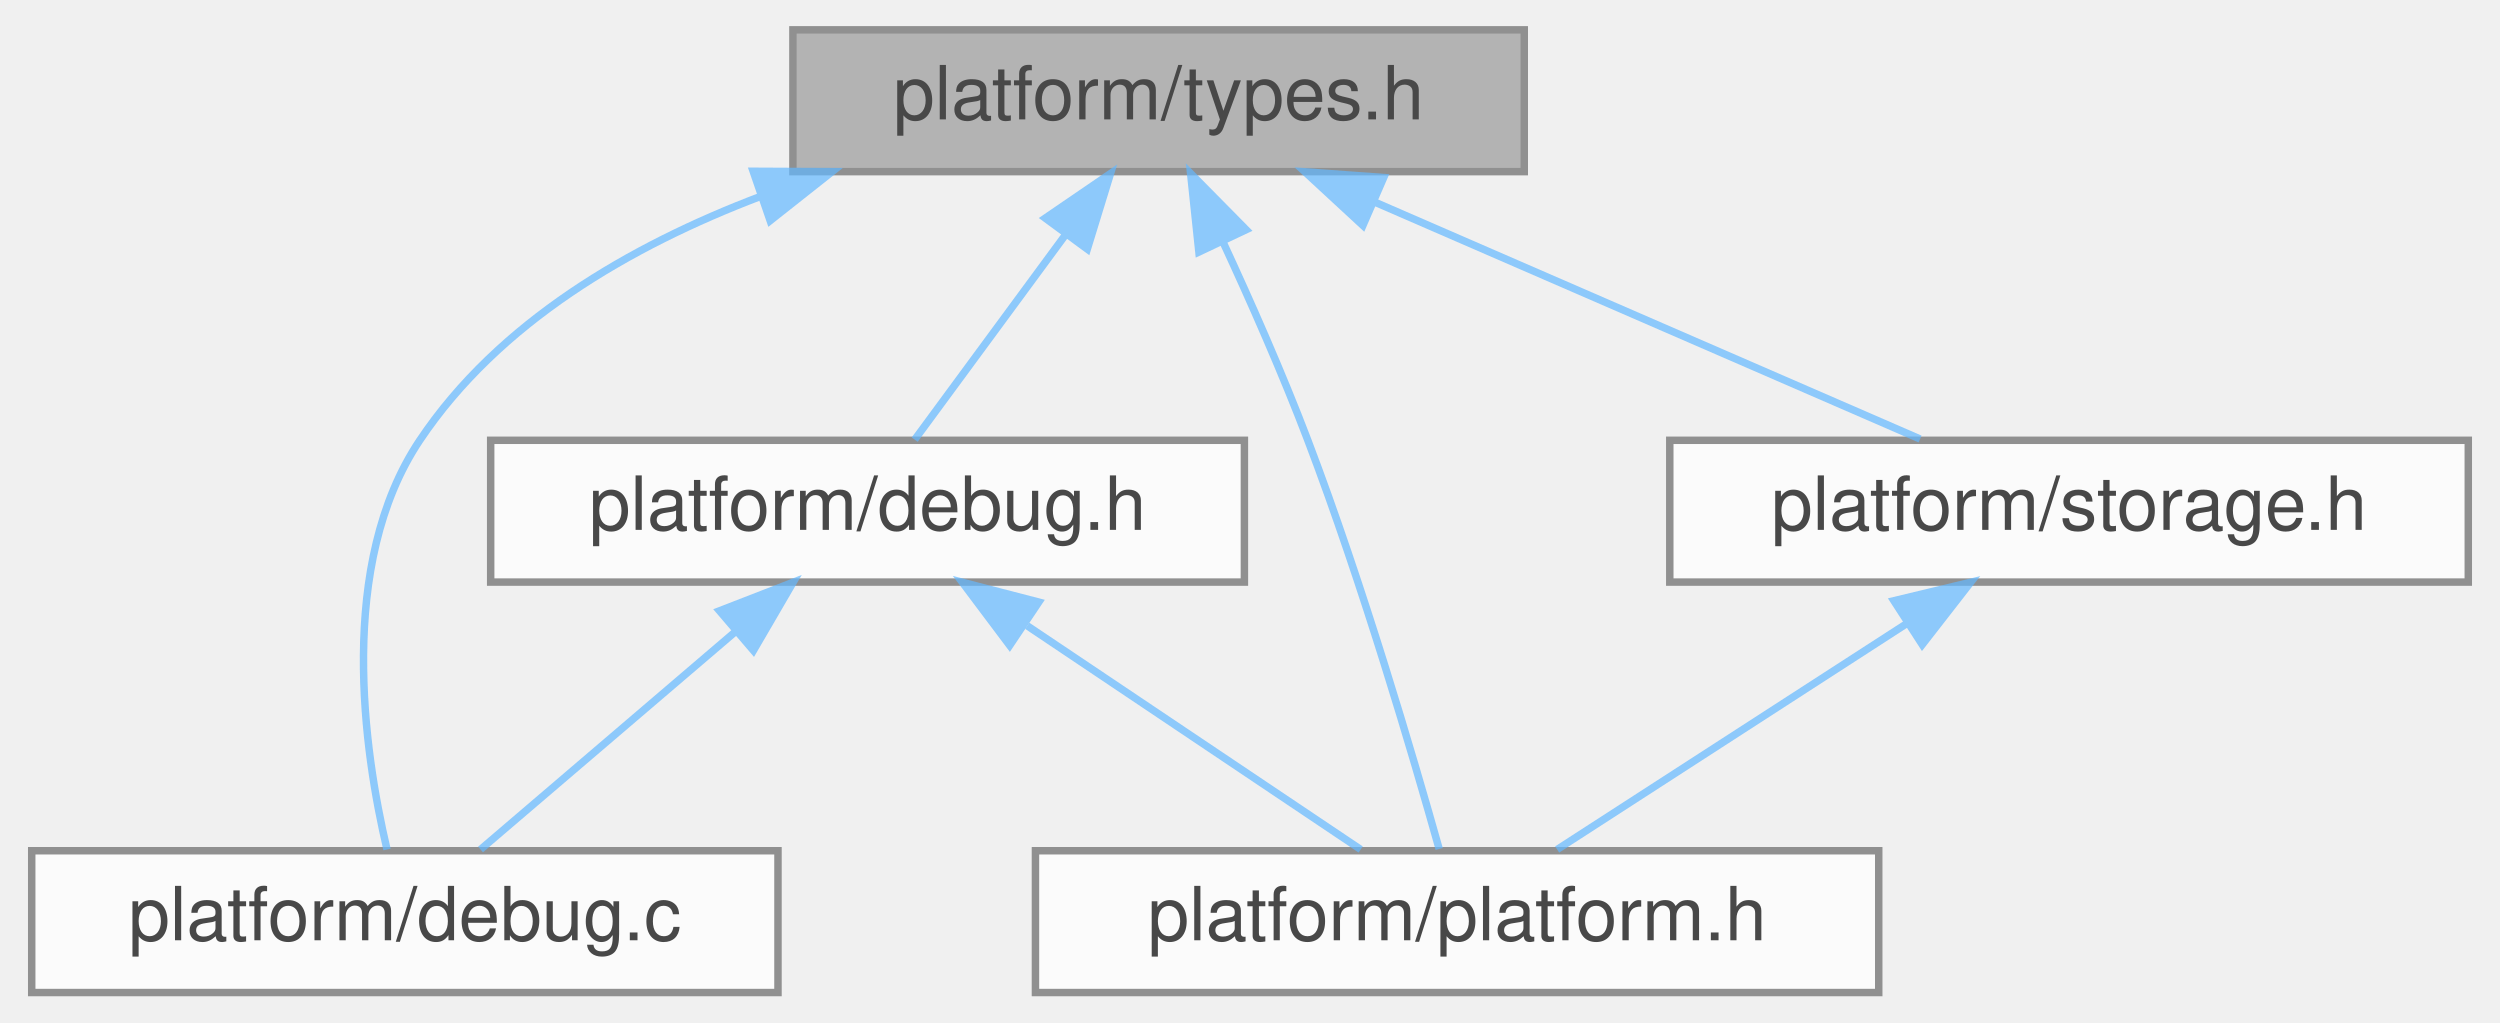
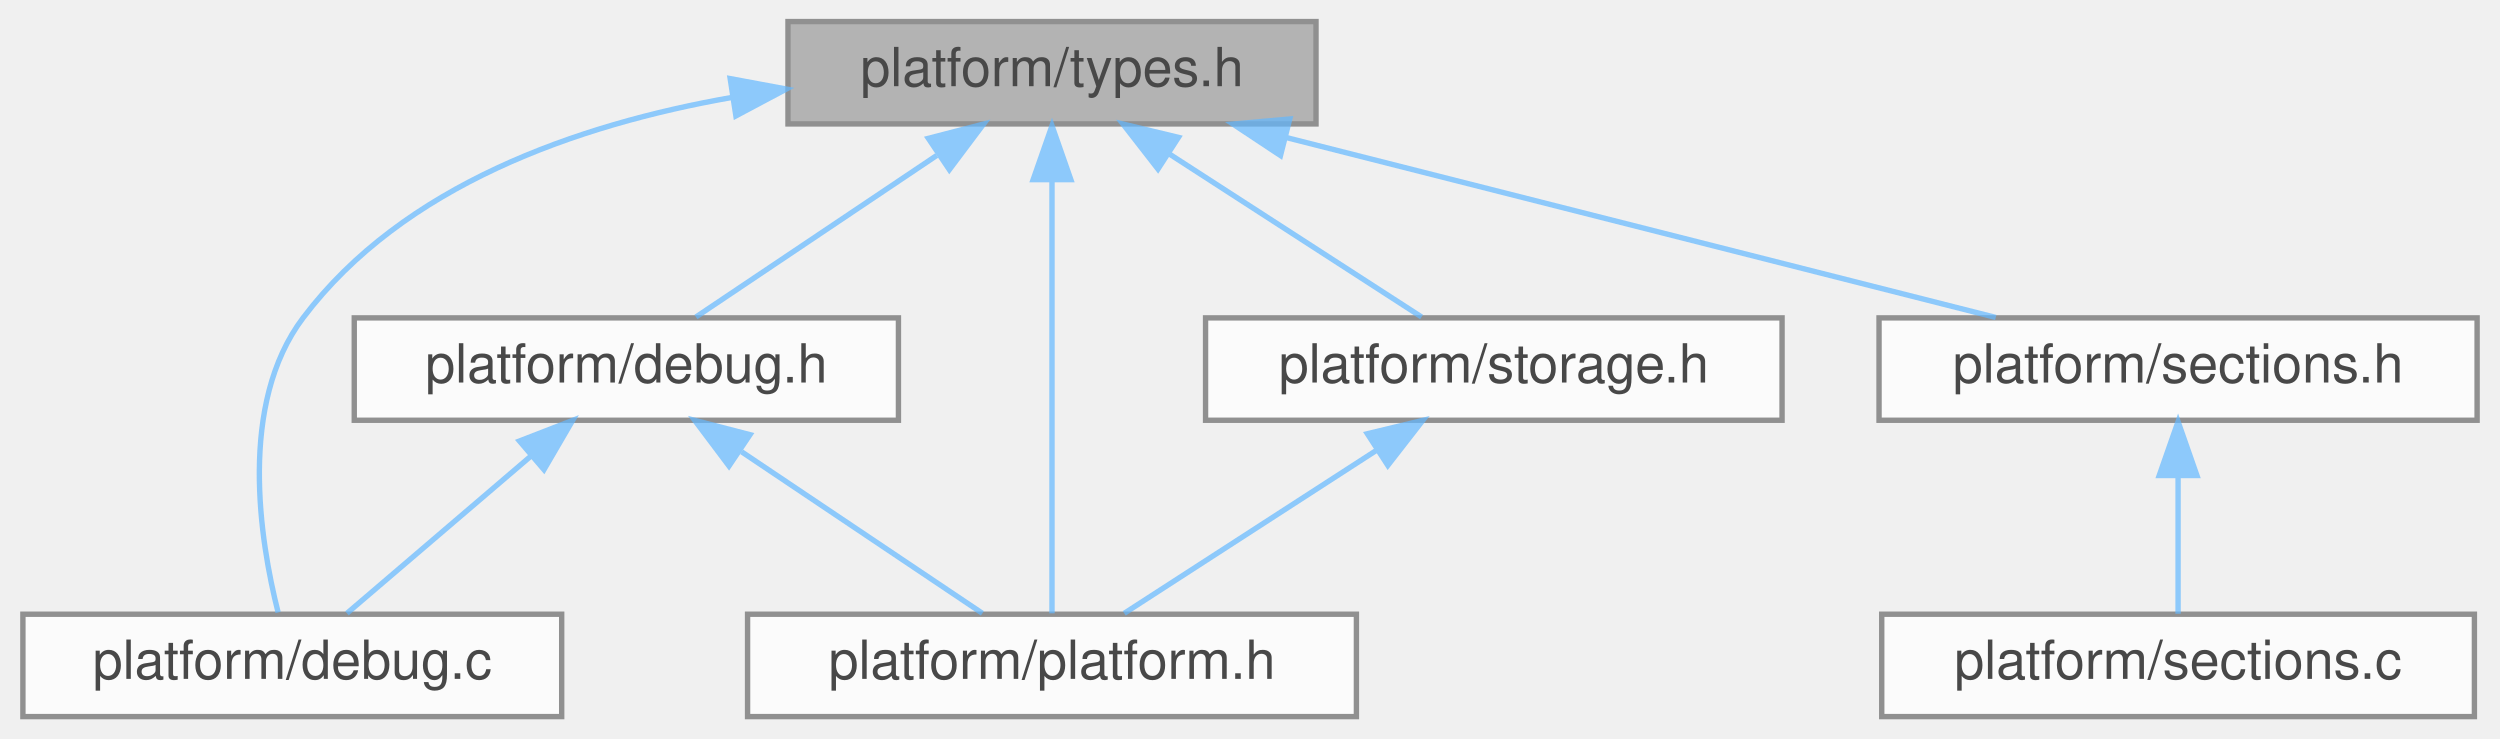
- <svg xmlns="http://www.w3.org/2000/svg" xmlns:xlink="http://www.w3.org/1999/xlink" width="335pt" height="137pt" viewBox="0.00 0.00 334.50 137.00">
+ <svg xmlns="http://www.w3.org/2000/svg" xmlns:xlink="http://www.w3.org/1999/xlink" width="464pt" height="137pt" viewBox="0.00 0.00 463.50 137.00">
  <svg id="main" version="1.1" xml:space="preserve">
    <style type="text/css">
.node, .edge {opacity: 0.7;}
.node.selected, .edge.selected {opacity: 1;}
.edge:hover path { stroke: red; }
.edge:hover polygon { stroke: red; fill: red; }
</style>
    <svg id="graph" class="graph">
      <g id="graph0" class="graph" transform="scale(1 1) rotate(0) translate(4 133)">
        <g id="Node000001" class="node">
          <g id="a_Node000001">
            <a xlink:title=" ">
-               <polygon fill="#999999" stroke="#666666" points="200,-129 102,-129 102,-110 200,-110 200,-129" />
-               <text text-anchor="middle" x="151" y="-117" font-family="Helvetica,sans-Serif" font-size="10.00">platform/types.h</text>
+               <polygon fill="#999999" stroke="#666666" points="240,-129 142,-129 142,-110 240,-110 240,-129" />
+               <text text-anchor="middle" x="191" y="-117" font-family="Helvetica,sans-Serif" font-size="10.00">platform/types.h</text>
            </a>
          </g>
        </g>
        <g id="Node000002" class="node">
          <g id="a_Node000002">
            <a xlink:href="debug_8c.html" target="_top" xlink:title=" ">
              <polygon fill="white" stroke="#666666" points="100,-19 0,-19 0,0 100,0 100,-19" />
              <text text-anchor="middle" x="50" y="-7" font-family="Helvetica,sans-Serif" font-size="10.00">platform/debug.c</text>
            </a>
          </g>
        </g>
        <g id="edge1_Node000001_Node000002" class="edge">
          <g id="a_edge1_Node000001_Node000002">
            <a xlink:title=" ">
-               <path fill="none" stroke="#63b8ff" d="M97.63,-106.67C80.17,-100.04 62.57,-89.79 52,-74 40.83,-57.32 44.53,-32.26 47.61,-19.17" />
-               <polygon fill="#63b8ff" stroke="#63b8ff" points="96.67,-110.05 107.26,-110 98.95,-103.43 96.67,-110.05" />
+               <path fill="none" stroke="#63b8ff" d="M131.67,-114.93C102.87,-109.88 70.56,-98.61 52,-74 39.91,-57.97 44,-32.64 47.37,-19.33" />
+               <polygon fill="#63b8ff" stroke="#63b8ff" points="131.27,-118.41 141.69,-116.47 132.33,-111.49 131.27,-118.41" />
            </a>
          </g>
        </g>
        <g id="Node000003" class="node">
          <g id="a_Node000003">
            <a xlink:href="debug_8h.html" target="_top" xlink:title=" ">
              <polygon fill="white" stroke="#666666" points="162.5,-74 61.5,-74 61.5,-55 162.5,-55 162.5,-74" />
              <text text-anchor="middle" x="112" y="-62" font-family="Helvetica,sans-Serif" font-size="10.00">platform/debug.h</text>
            </a>
          </g>
        </g>
        <g id="edge2_Node000001_Node000003" class="edge">
          <g id="a_edge2_Node000001_Node000003">
            <a xlink:title=" ">
-               <path fill="none" stroke="#63b8ff" d="M138.62,-101.67C131.86,-92.5 123.79,-81.52 118.32,-74.09" />
-               <polygon fill="#63b8ff" stroke="#63b8ff" points="135.81,-103.77 144.56,-109.75 141.45,-99.62 135.81,-103.77" />
+               <path fill="none" stroke="#63b8ff" d="M169.61,-104.15C155.33,-94.57 137.03,-82.29 124.92,-74.17" />
+               <polygon fill="#63b8ff" stroke="#63b8ff" points="168.05,-107.32 178.31,-109.98 171.95,-101.51 168.05,-107.32" />
            </a>
          </g>
        </g>
        <g id="Node000004" class="node">
          <g id="a_Node000004">
            <a xlink:href="platform_8h.html" target="_top" xlink:title=" ">
              <polygon fill="white" stroke="#666666" points="247.5,-19 134.5,-19 134.5,0 247.5,0 247.5,-19" />
              <text text-anchor="middle" x="191" y="-7" font-family="Helvetica,sans-Serif" font-size="10.00">platform/platform.h</text>
            </a>
          </g>
        </g>
        <g id="edge5_Node000001_Node000004" class="edge">
          <g id="a_edge5_Node000001_Node000004">
            <a xlink:title=" ">
-               <path fill="none" stroke="#63b8ff" d="M159.61,-100.62C163.34,-92.58 167.61,-82.91 171,-74 178.32,-54.77 185.13,-31.58 188.6,-19.24" />
-               <polygon fill="#63b8ff" stroke="#63b8ff" points="156.4,-99.23 155.29,-109.76 162.73,-102.22 156.4,-99.23" />
+               <path fill="none" stroke="#63b8ff" d="M191,-99.48C191,-75.84 191,-36.5 191,-19.16" />
+               <polygon fill="#63b8ff" stroke="#63b8ff" points="187.5,-99.66 191,-109.66 194.5,-99.66 187.5,-99.66" />
            </a>
          </g>
        </g>
        <g id="Node000005" class="node">
          <g id="a_Node000005">
+             <a xlink:href="sections_8h.html" target="_top" xlink:title=" ">
+               <polygon fill="white" stroke="#666666" points="455.5,-74 344.5,-74 344.5,-55 455.5,-55 455.5,-74" />
+               <text text-anchor="middle" x="400" y="-62" font-family="Helvetica,sans-Serif" font-size="10.00">platform/sections.h</text>
+             </a>
+           </g>
+         </g>
+         <g id="edge6_Node000001_Node000005" class="edge">
+           <g id="a_edge6_Node000001_Node000005">
+             <a xlink:title=" ">
+               <path fill="none" stroke="#63b8ff" d="M234.37,-107.5C273.51,-97.58 330.28,-83.18 366.16,-74.08" />
+               <polygon fill="#63b8ff" stroke="#63b8ff" points="233.41,-104.13 224.58,-109.98 235.13,-110.92 233.41,-104.13" />
+             </a>
+           </g>
+         </g>
+         <g id="Node000007" class="node">
+           <g id="a_Node000007">
            <a xlink:href="storage_8h.html" target="_top" xlink:title=" ">
              <polygon fill="white" stroke="#666666" points="326.5,-74 219.5,-74 219.5,-55 326.5,-55 326.5,-74" />
              <text text-anchor="middle" x="273" y="-62" font-family="Helvetica,sans-Serif" font-size="10.00">platform/storage.h</text>
            </a>
          </g>
        </g>
-         <g id="edge6_Node000001_Node000005" class="edge">
-           <g id="a_edge6_Node000001_Node000005">
+         <g id="edge8_Node000001_Node000007" class="edge">
+           <g id="a_edge8_Node000001_Node000007">
            <a xlink:title=" ">
-               <path fill="none" stroke="#63b8ff" d="M180.01,-105.9C202.54,-96.11 233.2,-82.79 253.04,-74.17" />
-               <polygon fill="#63b8ff" stroke="#63b8ff" points="178.38,-102.79 170.6,-109.98 181.17,-109.21 178.38,-102.79" />
+               <path fill="none" stroke="#63b8ff" d="M212.78,-104.42C227.66,-94.81 246.91,-82.37 259.59,-74.17" />
+               <polygon fill="#63b8ff" stroke="#63b8ff" points="210.67,-101.62 204.17,-109.98 214.47,-107.5 210.67,-101.62" />
            </a>
          </g>
        </g>
        <g id="edge3_Node000003_Node000002" class="edge">
          <g id="a_edge3_Node000003_Node000002">
            <a xlink:title=" ">
              <path fill="none" stroke="#63b8ff" d="M94.25,-48.32C83.19,-38.87 69.37,-27.06 60.14,-19.17" />
              <polygon fill="#63b8ff" stroke="#63b8ff" points="92.16,-51.15 102.04,-54.98 96.71,-45.83 92.16,-51.15" />
            </a>
          </g>
        </g>
        <g id="edge4_Node000003_Node000004" class="edge">
          <g id="a_edge4_Node000003_Node000004">
            <a xlink:title=" ">
              <path fill="none" stroke="#63b8ff" d="M133.39,-49.15C147.67,-39.57 165.97,-27.29 178.08,-19.17" />
              <polygon fill="#63b8ff" stroke="#63b8ff" points="131.05,-46.51 124.69,-54.98 134.95,-52.32 131.05,-46.51" />
            </a>
          </g>
        </g>
-         <g id="edge7_Node000005_Node000004" class="edge">
-           <g id="a_edge7_Node000005_Node000004">
+         <g id="Node000006" class="node">
+           <g id="a_Node000006">
+             <a xlink:href="sections_8c.html" target="_top" xlink:title=" ">
+               <polygon fill="white" stroke="#666666" points="455,-19 345,-19 345,0 455,0 455,-19" />
+               <text text-anchor="middle" x="400" y="-7" font-family="Helvetica,sans-Serif" font-size="10.00">platform/sections.c</text>
+             </a>
+           </g>
+         </g>
+         <g id="edge7_Node000005_Node000006" class="edge">
+           <g id="a_edge7_Node000005_Node000006">
+             <a xlink:title=" ">
+               <path fill="none" stroke="#63b8ff" d="M400,-44.66C400,-35.93 400,-25.99 400,-19.09" />
+               <polygon fill="#63b8ff" stroke="#63b8ff" points="396.5,-44.75 400,-54.75 403.5,-44.75 396.5,-44.75" />
+             </a>
+           </g>
+         </g>
+         <g id="edge9_Node000007_Node000004" class="edge">
+           <g id="a_edge9_Node000007_Node000004">
            <a xlink:title=" ">
              <path fill="none" stroke="#63b8ff" d="M251.22,-49.42C236.34,-39.81 217.09,-27.37 204.41,-19.17" />
              <polygon fill="#63b8ff" stroke="#63b8ff" points="249.53,-52.5 259.83,-54.98 253.33,-46.62 249.53,-52.5" />
            </a>
          </g>
        </g>
      </g>
    </svg>
  </svg>
  <style type="text/css">

[data-mouse-over-selected='false'] { opacity: 0.7; }
[data-mouse-over-selected='true']  { opacity: 1.0; }

</style>
</svg>
